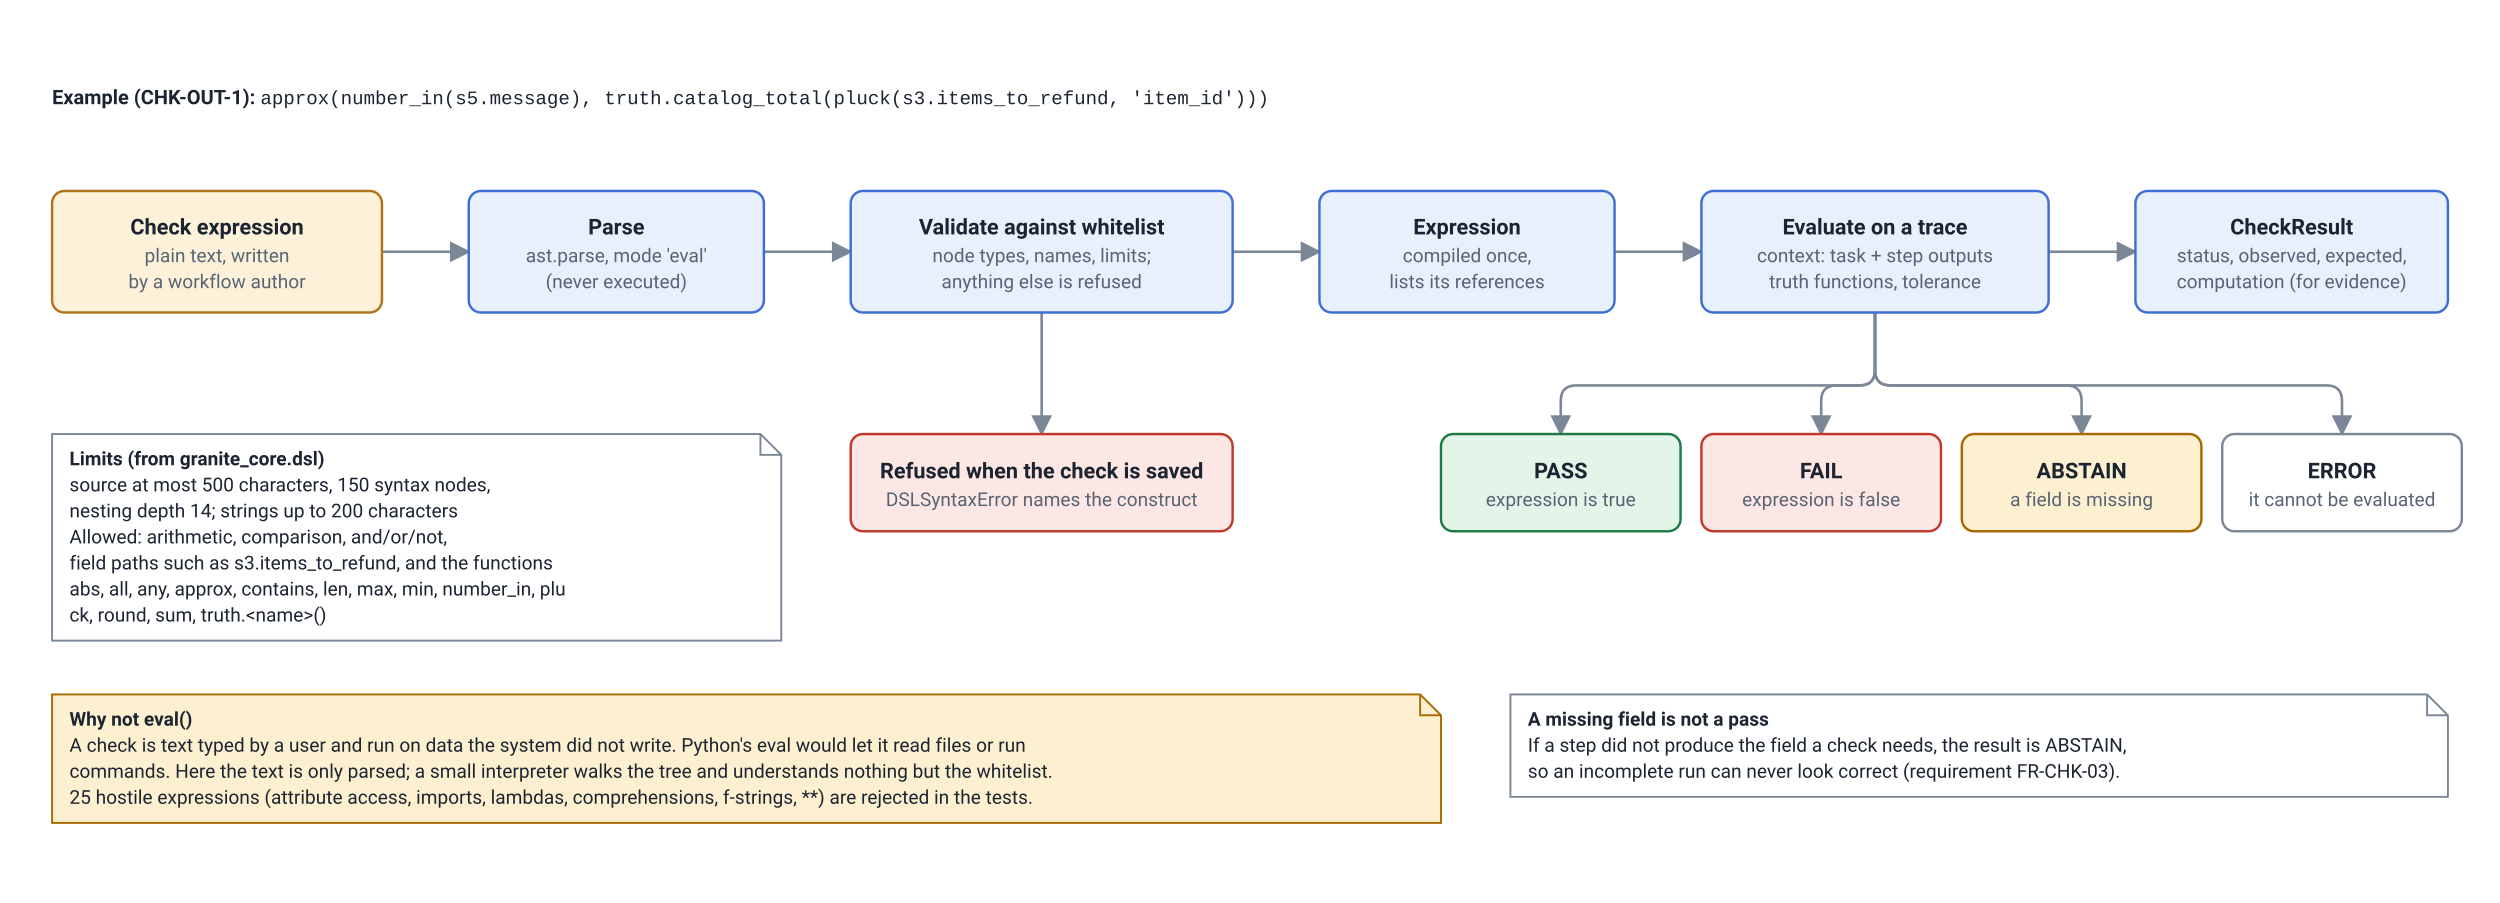
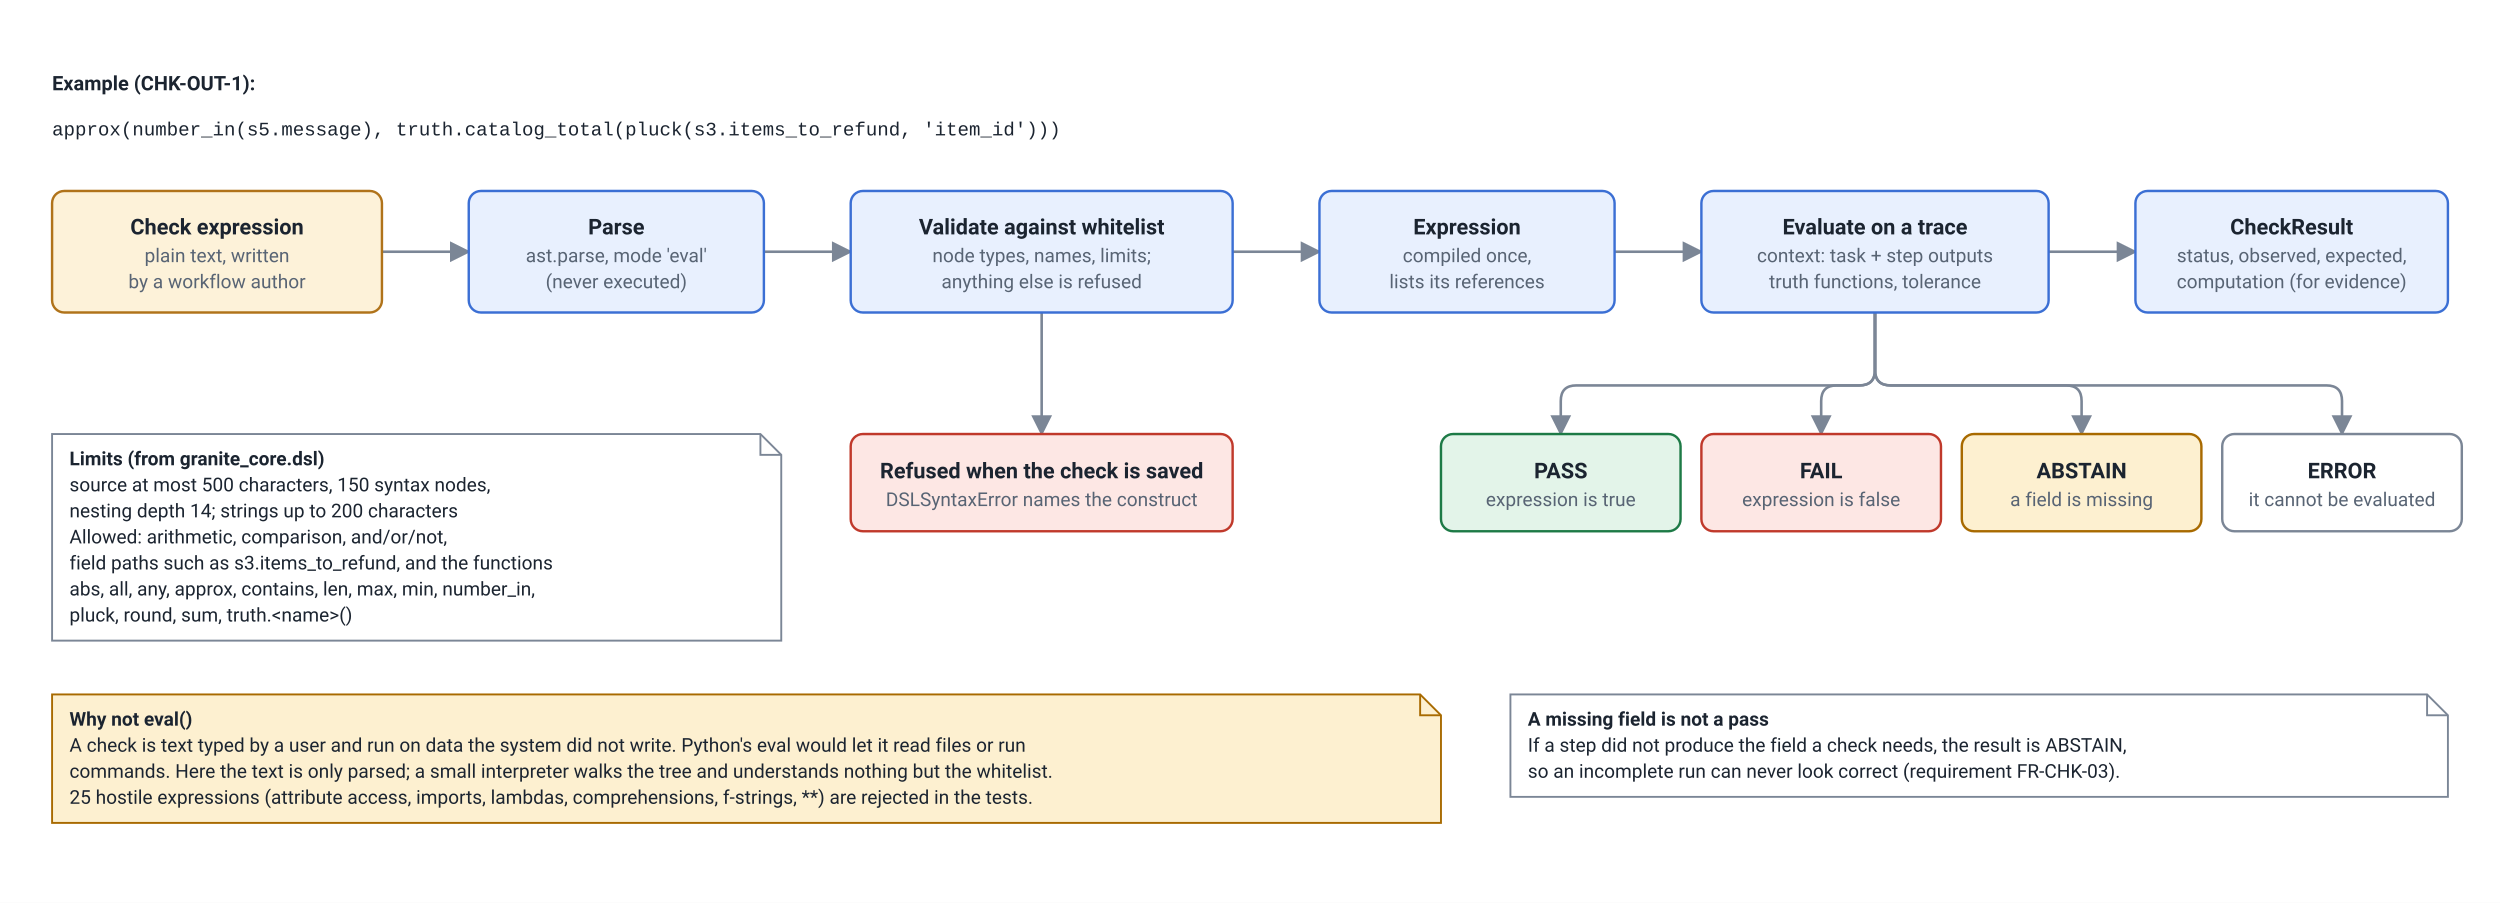
<svg xmlns="http://www.w3.org/2000/svg" viewBox="0 0 1440 520" width="1440" height="520" role="img" aria-labelledby="check-pipeline-t check-pipeline-d" data-diagram="check-pipeline">
  <style>text{font-family:'Segoe UI', system-ui, -apple-system, Roboto, 'Helvetica Neue', Arial, sans-serif;} .halo{paint-order:stroke;stroke:#ffffff;stroke-width:4px;stroke-linejoin:round;} .node:focus{outline:none;} .node:focus &gt; :first-child, .node:focus &gt; rect{stroke-width:2.6;}</style>
  <defs>
    <marker id="check-pipeline-arrow" viewBox="0 0 10 10" refX="9" refY="5" markerWidth="8" markerHeight="8" orient="auto-start-reverse">
      <path d="M0 0 L10 5 L0 10 Z" fill="#7b8696" />
    </marker>
    <marker id="check-pipeline-open" viewBox="0 0 10 10" refX="9" refY="5" markerWidth="9" markerHeight="9" orient="auto-start-reverse">
      <path d="M0 0 L10 5 L0 10" fill="none" stroke="#7b8696" stroke-width="1.6" />
    </marker>
    <marker id="check-pipeline-tri" viewBox="0 0 12 12" refX="11" refY="6" markerWidth="11" markerHeight="11" orient="auto-start-reverse">
      <path d="M0 0 L12 6 L0 12 Z" fill="#fff" stroke="#7b8696" stroke-width="1.3" />
    </marker>
    <marker id="check-pipeline-diamond" viewBox="0 0 16 10" refX="15" refY="5" markerWidth="13" markerHeight="9" orient="auto-start-reverse">
      <path d="M0 5 L8 0 L16 5 L8 10 Z" fill="#7b8696" />
    </marker>
    <marker id="check-pipeline-odiamond" viewBox="0 0 16 10" refX="15" refY="5" markerWidth="13" markerHeight="9" orient="auto-start-reverse">
      <path d="M0 5 L8 0 L16 5 L8 10 Z" fill="#fff" stroke="#7b8696" stroke-width="1.3" />
    </marker>
    <marker id="check-pipeline-many" viewBox="0 0 12 12" refX="11" refY="6" markerWidth="11" markerHeight="11" orient="auto-start-reverse">
      <path d="M0 6 H12 M2 6 L12 1 M2 6 L12 11" fill="none" stroke="#7b8696" stroke-width="1.4" />
    </marker>
    <marker id="check-pipeline-one" viewBox="0 0 12 12" refX="11" refY="6" markerWidth="11" markerHeight="11" orient="auto-start-reverse">
      <path d="M0 6 H12 M7 1 V11" fill="none" stroke="#7b8696" stroke-width="1.4" />
    </marker>
    <marker id="check-pipeline-dot" viewBox="0 0 10 10" refX="5" refY="5" markerWidth="7" markerHeight="7">
      <circle cx="5" cy="5" r="4" fill="#7b8696" />
    </marker>
  </defs>
  <rect width="1440" height="520" fill="#ffffff" />
  <g class="edge" data-from="src" data-to="parse">
    <path d="M220.0 145.0 L270.0 145.0" fill="none" stroke="#7b8696" stroke-width="1.5" marker-end="url(#check-pipeline-arrow)" />
  </g>
  <g class="edge" data-from="parse" data-to="validate">
    <path d="M440.0 145.0 L490.0 145.0" fill="none" stroke="#7b8696" stroke-width="1.5" marker-end="url(#check-pipeline-arrow)" />
  </g>
  <g class="edge" data-from="validate" data-to="expr">
    <path d="M710.0 145.0 L760.0 145.0" fill="none" stroke="#7b8696" stroke-width="1.5" marker-end="url(#check-pipeline-arrow)" />
  </g>
  <g class="edge" data-from="expr" data-to="eval">
    <path d="M930.0 145.0 L980.0 145.0" fill="none" stroke="#7b8696" stroke-width="1.5" marker-end="url(#check-pipeline-arrow)" />
  </g>
  <g class="edge" data-from="eval" data-to="res">
    <path d="M1180.0 145.0 L1230.0 145.0" fill="none" stroke="#7b8696" stroke-width="1.5" marker-end="url(#check-pipeline-arrow)" />
  </g>
  <g class="edge" data-from="validate" data-to="rejected">
    <path d="M600.0 180.0 L600.0 250.0" fill="none" stroke="#7b8696" stroke-width="1.5" marker-end="url(#check-pipeline-arrow)" />
  </g>
  <g class="edge" data-from="eval" data-to="o-PASS">
    <path d="M1080.0 180.0 L1080.0 213.0 Q1080.0 222.0 1071.0 222.0 L908.0 222.0 Q899.0 222.0 899.0 231.0 L899.0 250.0" fill="none" stroke="#7b8696" stroke-width="1.5" marker-end="url(#check-pipeline-arrow)" />
  </g>
  <g class="edge" data-from="eval" data-to="o-FAIL">
    <path d="M1080.0 180.0 L1080.0 213.0 Q1080.0 222.0 1071.0 222.0 L1058.0 222.0 Q1049.0 222.0 1049.0 231.0 L1049.0 250.0" fill="none" stroke="#7b8696" stroke-width="1.5" marker-end="url(#check-pipeline-arrow)" />
  </g>
  <g class="edge" data-from="eval" data-to="o-ABSTAIN">
    <path d="M1080.0 180.0 L1080.0 213.0 Q1080.0 222.0 1089.0 222.0 L1190.0 222.0 Q1199.0 222.0 1199.0 231.0 L1199.0 250.0" fill="none" stroke="#7b8696" stroke-width="1.5" marker-end="url(#check-pipeline-arrow)" />
  </g>
  <g class="edge" data-from="eval" data-to="o-ERROR">
    <path d="M1080.0 180.0 L1080.0 213.0 Q1080.0 222.0 1089.0 222.0 L1340.0 222.0 Q1349.0 222.0 1349.0 231.0 L1349.0 250.0" fill="none" stroke="#7b8696" stroke-width="1.5" marker-end="url(#check-pipeline-arrow)" />
  </g>
  <g class="node" data-id="src" tabindex="0">
    <rect x="30" y="110" width="190" height="70" rx="7" fill="#fdf2d9" stroke="#b0731a" stroke-width="1.4" />
    <text x="125.0" y="135.0" text-anchor="middle" style="font-size:12.5px;font-weight:650;fill:#1b2430;">Check expression</text>
    <text x="125.0" y="151.0" text-anchor="middle" style="font-size:11px;font-weight:400;fill:#586474;">plain text, written</text>
    <text x="125.0" y="166.0" text-anchor="middle" style="font-size:11px;font-weight:400;fill:#586474;">by a workflow author</text>
  </g>
  <g class="node" data-id="parse" tabindex="0">
    <rect x="270" y="110" width="170" height="70" rx="7" fill="#e8f0fe" stroke="#3b6fd4" stroke-width="1.4" />
    <text x="355.0" y="135.0" text-anchor="middle" style="font-size:12.5px;font-weight:650;fill:#1b2430;">Parse</text>
    <text x="355.0" y="151.0" text-anchor="middle" style="font-size:11px;font-weight:400;fill:#586474;">ast.parse, mode 'eval'</text>
    <text x="355.0" y="166.0" text-anchor="middle" style="font-size:11px;font-weight:400;fill:#586474;">(never executed)</text>
  </g>
  <g class="node" data-id="validate" tabindex="0">
    <rect x="490" y="110" width="220" height="70" rx="7" fill="#e8f0fe" stroke="#3b6fd4" stroke-width="1.4" />
    <text x="600.0" y="135.0" text-anchor="middle" style="font-size:12.5px;font-weight:650;fill:#1b2430;">Validate against whitelist</text>
    <text x="600.0" y="151.0" text-anchor="middle" style="font-size:11px;font-weight:400;fill:#586474;">node types, names, limits;</text>
    <text x="600.0" y="166.0" text-anchor="middle" style="font-size:11px;font-weight:400;fill:#586474;">anything else is refused</text>
  </g>
  <g class="node" data-id="expr" tabindex="0">
    <rect x="760" y="110" width="170" height="70" rx="7" fill="#e8f0fe" stroke="#3b6fd4" stroke-width="1.4" />
    <text x="845.0" y="135.0" text-anchor="middle" style="font-size:12.5px;font-weight:650;fill:#1b2430;">Expression</text>
    <text x="845.0" y="151.0" text-anchor="middle" style="font-size:11px;font-weight:400;fill:#586474;">compiled once,</text>
    <text x="845.0" y="166.0" text-anchor="middle" style="font-size:11px;font-weight:400;fill:#586474;">lists its references</text>
  </g>
  <g class="node" data-id="eval" tabindex="0">
    <rect x="980" y="110" width="200" height="70" rx="7" fill="#e8f0fe" stroke="#3b6fd4" stroke-width="1.4" />
    <text x="1080.0" y="135.0" text-anchor="middle" style="font-size:12.5px;font-weight:650;fill:#1b2430;">Evaluate on a trace</text>
    <text x="1080.0" y="151.0" text-anchor="middle" style="font-size:11px;font-weight:400;fill:#586474;">context: task + step outputs</text>
    <text x="1080.0" y="166.0" text-anchor="middle" style="font-size:11px;font-weight:400;fill:#586474;">truth functions, tolerance</text>
  </g>
  <g class="node" data-id="res" tabindex="0">
    <rect x="1230" y="110" width="180" height="70" rx="7" fill="#e8f0fe" stroke="#3b6fd4" stroke-width="1.4" />
    <text x="1320.0" y="135.0" text-anchor="middle" style="font-size:12.5px;font-weight:650;fill:#1b2430;">CheckResult</text>
    <text x="1320.0" y="151.0" text-anchor="middle" style="font-size:11px;font-weight:400;fill:#586474;">status, observed, expected,</text>
    <text x="1320.0" y="166.0" text-anchor="middle" style="font-size:11px;font-weight:400;fill:#586474;">computation (for evidence)</text>
  </g>
  <g class="node" data-id="rejected" tabindex="0">
    <rect x="490" y="250" width="220" height="56" rx="7" fill="#fde7e4" stroke="#c0392b" stroke-width="1.4" />
    <text x="600.0" y="275.5" text-anchor="middle" style="font-size:12.5px;font-weight:650;fill:#1b2430;">Refused when the check is saved</text>
    <text x="600.0" y="291.5" text-anchor="middle" style="font-size:11px;font-weight:400;fill:#586474;">DSLSyntaxError names the construct</text>
  </g>
  <g class="node" data-id="o-PASS" tabindex="0">
    <rect x="830" y="250" width="138" height="56" rx="7" fill="#e3f4e9" stroke="#1d7a46" stroke-width="1.4" />
    <text x="899.0" y="275.5" text-anchor="middle" style="font-size:12.5px;font-weight:650;fill:#1b2430;">PASS</text>
    <text x="899.0" y="291.5" text-anchor="middle" style="font-size:11px;font-weight:400;fill:#586474;">expression is true</text>
  </g>
  <g class="node" data-id="o-FAIL" tabindex="0">
    <rect x="980" y="250" width="138" height="56" rx="7" fill="#fde7e4" stroke="#c0392b" stroke-width="1.4" />
    <text x="1049.0" y="275.5" text-anchor="middle" style="font-size:12.5px;font-weight:650;fill:#1b2430;">FAIL</text>
    <text x="1049.0" y="291.5" text-anchor="middle" style="font-size:11px;font-weight:400;fill:#586474;">expression is false</text>
  </g>
  <g class="node" data-id="o-ABSTAIN" tabindex="0">
    <rect x="1130" y="250" width="138" height="56" rx="7" fill="#fdf0d0" stroke="#a86a00" stroke-width="1.4" />
    <text x="1199.0" y="275.5" text-anchor="middle" style="font-size:12.5px;font-weight:650;fill:#1b2430;">ABSTAIN</text>
    <text x="1199.0" y="291.5" text-anchor="middle" style="font-size:11px;font-weight:400;fill:#586474;">a field is missing</text>
  </g>
  <g class="node" data-id="o-ERROR" tabindex="0">
    <rect x="1280" y="250" width="138" height="56" rx="7" fill="#ffffff" stroke="#7b8696" stroke-width="1.4" />
    <text x="1349.0" y="275.5" text-anchor="middle" style="font-size:12.5px;font-weight:650;fill:#1b2430;">ERROR</text>
    <text x="1349.0" y="291.5" text-anchor="middle" style="font-size:11px;font-weight:400;fill:#586474;">it cannot be evaluated</text>
  </g>
  <g class="note">
    <path d="M30 250 H438 L450 262 V369 H30 Z" fill="#ffffff" stroke="#7b8696" stroke-width="1.1" />
    <path d="M438 250 V262 H450" fill="none" stroke="#7b8696" stroke-width="1.1" />
    <text x="40.0" y="268.0" text-anchor="start" style="font-size:11px;font-weight:700;fill:#1b2430;">Limits (from granite_core.dsl)</text>
    <text x="40.0" y="283.0" text-anchor="start" style="font-size:11px;font-weight:400;fill:#1b2430;">source at most 500 characters, 150 syntax nodes,</text>
    <text x="40.0" y="298.0" text-anchor="start" style="font-size:11px;font-weight:400;fill:#1b2430;">nesting depth 14; strings up to 200 characters</text>
    <text x="40.0" y="313.0" text-anchor="start" style="font-size:11px;font-weight:400;fill:#1b2430;">Allowed: arithmetic, comparison, and/or/not,</text>
    <text x="40.0" y="328.0" text-anchor="start" style="font-size:11px;font-weight:400;fill:#1b2430;">field paths such as s3.items_to_refund, and the functions</text>
-     <text x="40.0" y="343.0" text-anchor="start" style="font-size:11px;font-weight:400;fill:#1b2430;">abs, all, any, approx, contains, len, max, min, number_in, plu</text>
-     <text x="40.0" y="358.0" text-anchor="start" style="font-size:11px;font-weight:400;fill:#1b2430;">ck, round, sum, truth.&lt;name&gt;()</text>
+     <text x="40.0" y="343.0" text-anchor="start" style="font-size:11px;font-weight:400;fill:#1b2430;">abs, all, any, approx, contains, len, max, min, number_in, </text>
+     <text x="40.0" y="358.0" text-anchor="start" style="font-size:11px;font-weight:400;fill:#1b2430;">pluck, round, sum, truth.&lt;name&gt;()</text>
  </g>
  <g class="note">
    <path d="M30 400 H818 L830 412 V474 H30 Z" fill="#fdf0d0" stroke="#a86a00" stroke-width="1.1" />
    <path d="M818 400 V412 H830" fill="none" stroke="#a86a00" stroke-width="1.1" />
    <text x="40.0" y="418.0" text-anchor="start" style="font-size:11px;font-weight:700;fill:#1b2430;">Why not eval()</text>
    <text x="40.0" y="433.0" text-anchor="start" style="font-size:11px;font-weight:400;fill:#1b2430;">A check is text typed by a user and run on data the system did not write. Python's eval would let it read files or run</text>
    <text x="40.0" y="448.0" text-anchor="start" style="font-size:11px;font-weight:400;fill:#1b2430;">commands. Here the text is only parsed; a small interpreter walks the tree and understands nothing but the whitelist.</text>
    <text x="40.0" y="463.0" text-anchor="start" style="font-size:11px;font-weight:400;fill:#1b2430;">25 hostile expressions (attribute access, imports, lambdas, comprehensions, f-strings, **) are rejected in the tests.</text>
  </g>
  <g class="note">
    <path d="M870 400 H1398 L1410 412 V459 H870 Z" fill="#ffffff" stroke="#7b8696" stroke-width="1.1" />
    <path d="M1398 400 V412 H1410" fill="none" stroke="#7b8696" stroke-width="1.1" />
    <text x="880.0" y="418.0" text-anchor="start" style="font-size:11px;font-weight:700;fill:#1b2430;">A missing field is not a pass</text>
    <text x="880.0" y="433.0" text-anchor="start" style="font-size:11px;font-weight:400;fill:#1b2430;">If a step did not produce the field a check needs, the result is ABSTAIN,</text>
    <text x="880.0" y="448.0" text-anchor="start" style="font-size:11px;font-weight:400;fill:#1b2430;">so an incomplete run can never look correct (requirement FR-CHK-03).</text>
  </g>
-   <text x="30.0" y="60.0" text-anchor="start" style="font-size:11.5px;font-weight:700;fill:#1b2430;" class="halo">Example (CHK-OUT-1):</text>
-   <text x="150.0" y="60.0" text-anchor="start" style="font-size:11px;font-weight:500;fill:#1b2430;font-family:ui-monospace, 'Cascadia Mono', Consolas, 'Courier New', monospace;" class="halo">approx(number_in(s5.message), truth.catalog_total(pluck(s3.items_to_refund, 'item_id')))</text>
+   <text x="30.0" y="52.0" text-anchor="start" style="font-size:11.5px;font-weight:700;fill:#1b2430;" class="halo">Example (CHK-OUT-1):</text>
+   <text x="30.0" y="78.0" text-anchor="start" style="font-size:11px;font-weight:500;fill:#1b2430;font-family:ui-monospace, 'Cascadia Mono', Consolas, 'Courier New', monospace;" class="halo">approx(number_in(s5.message), truth.catalog_total(pluck(s3.items_to_refund, 'item_id')))</text>
</svg>
